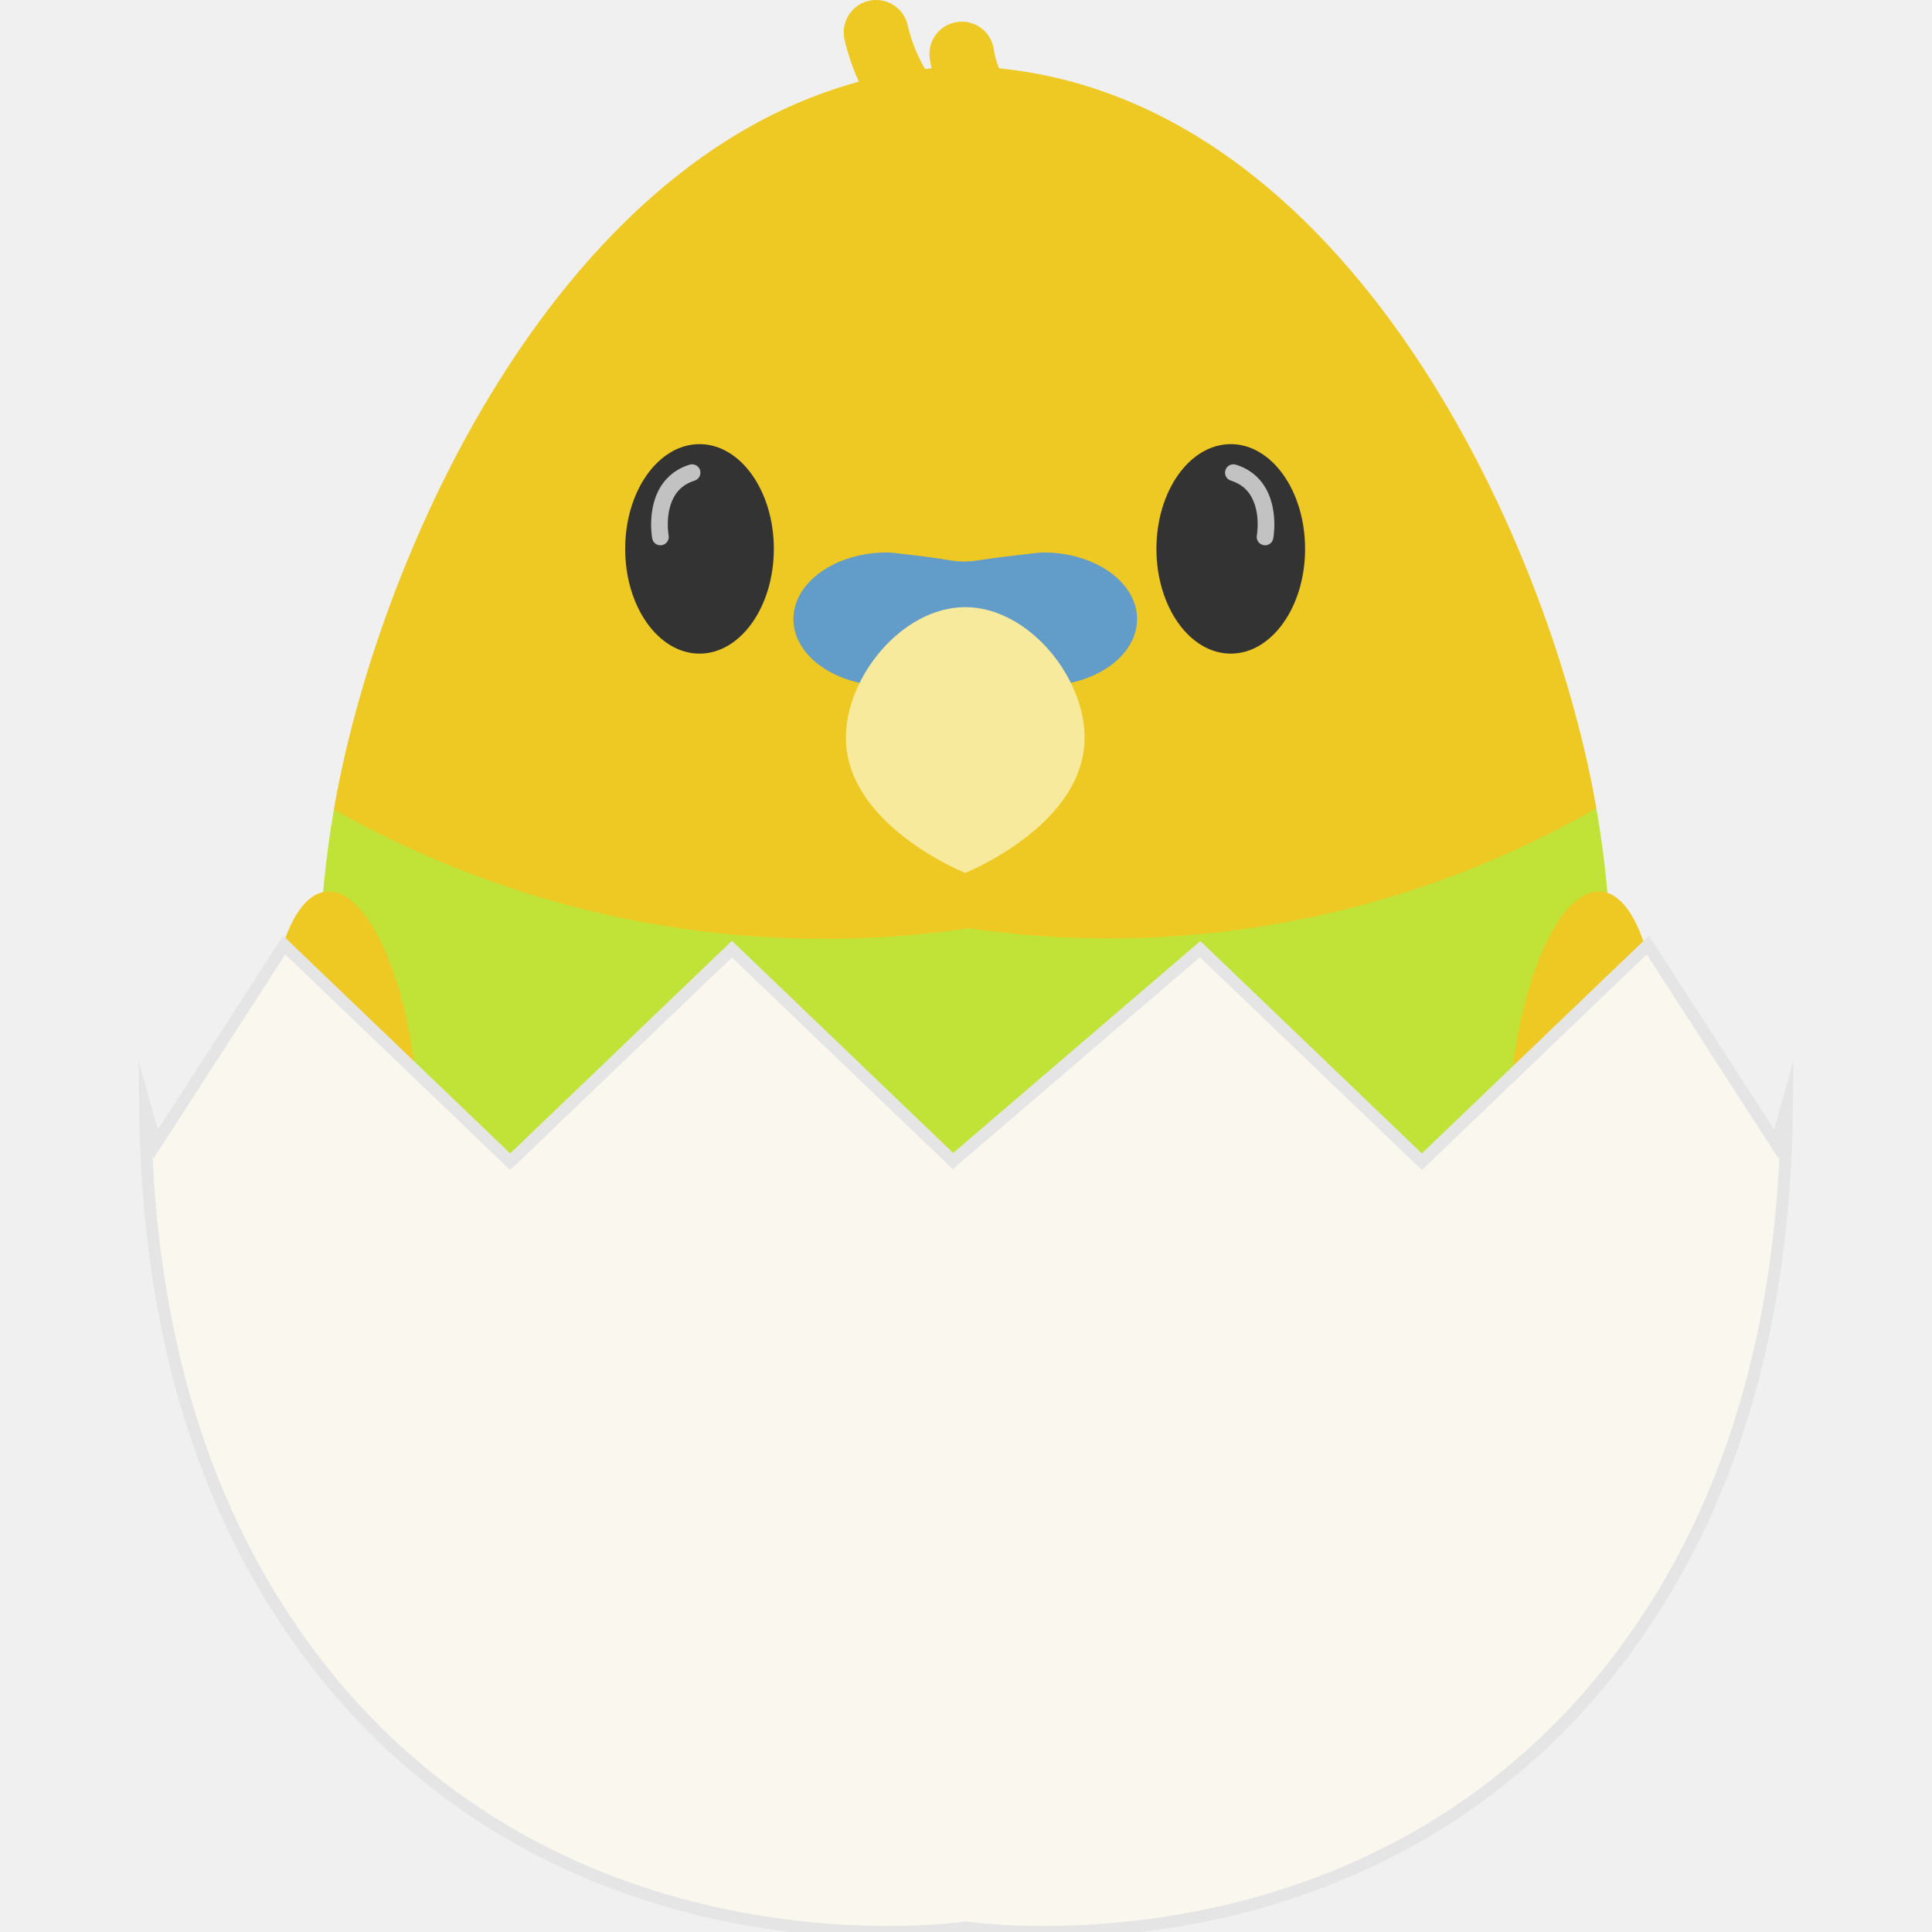
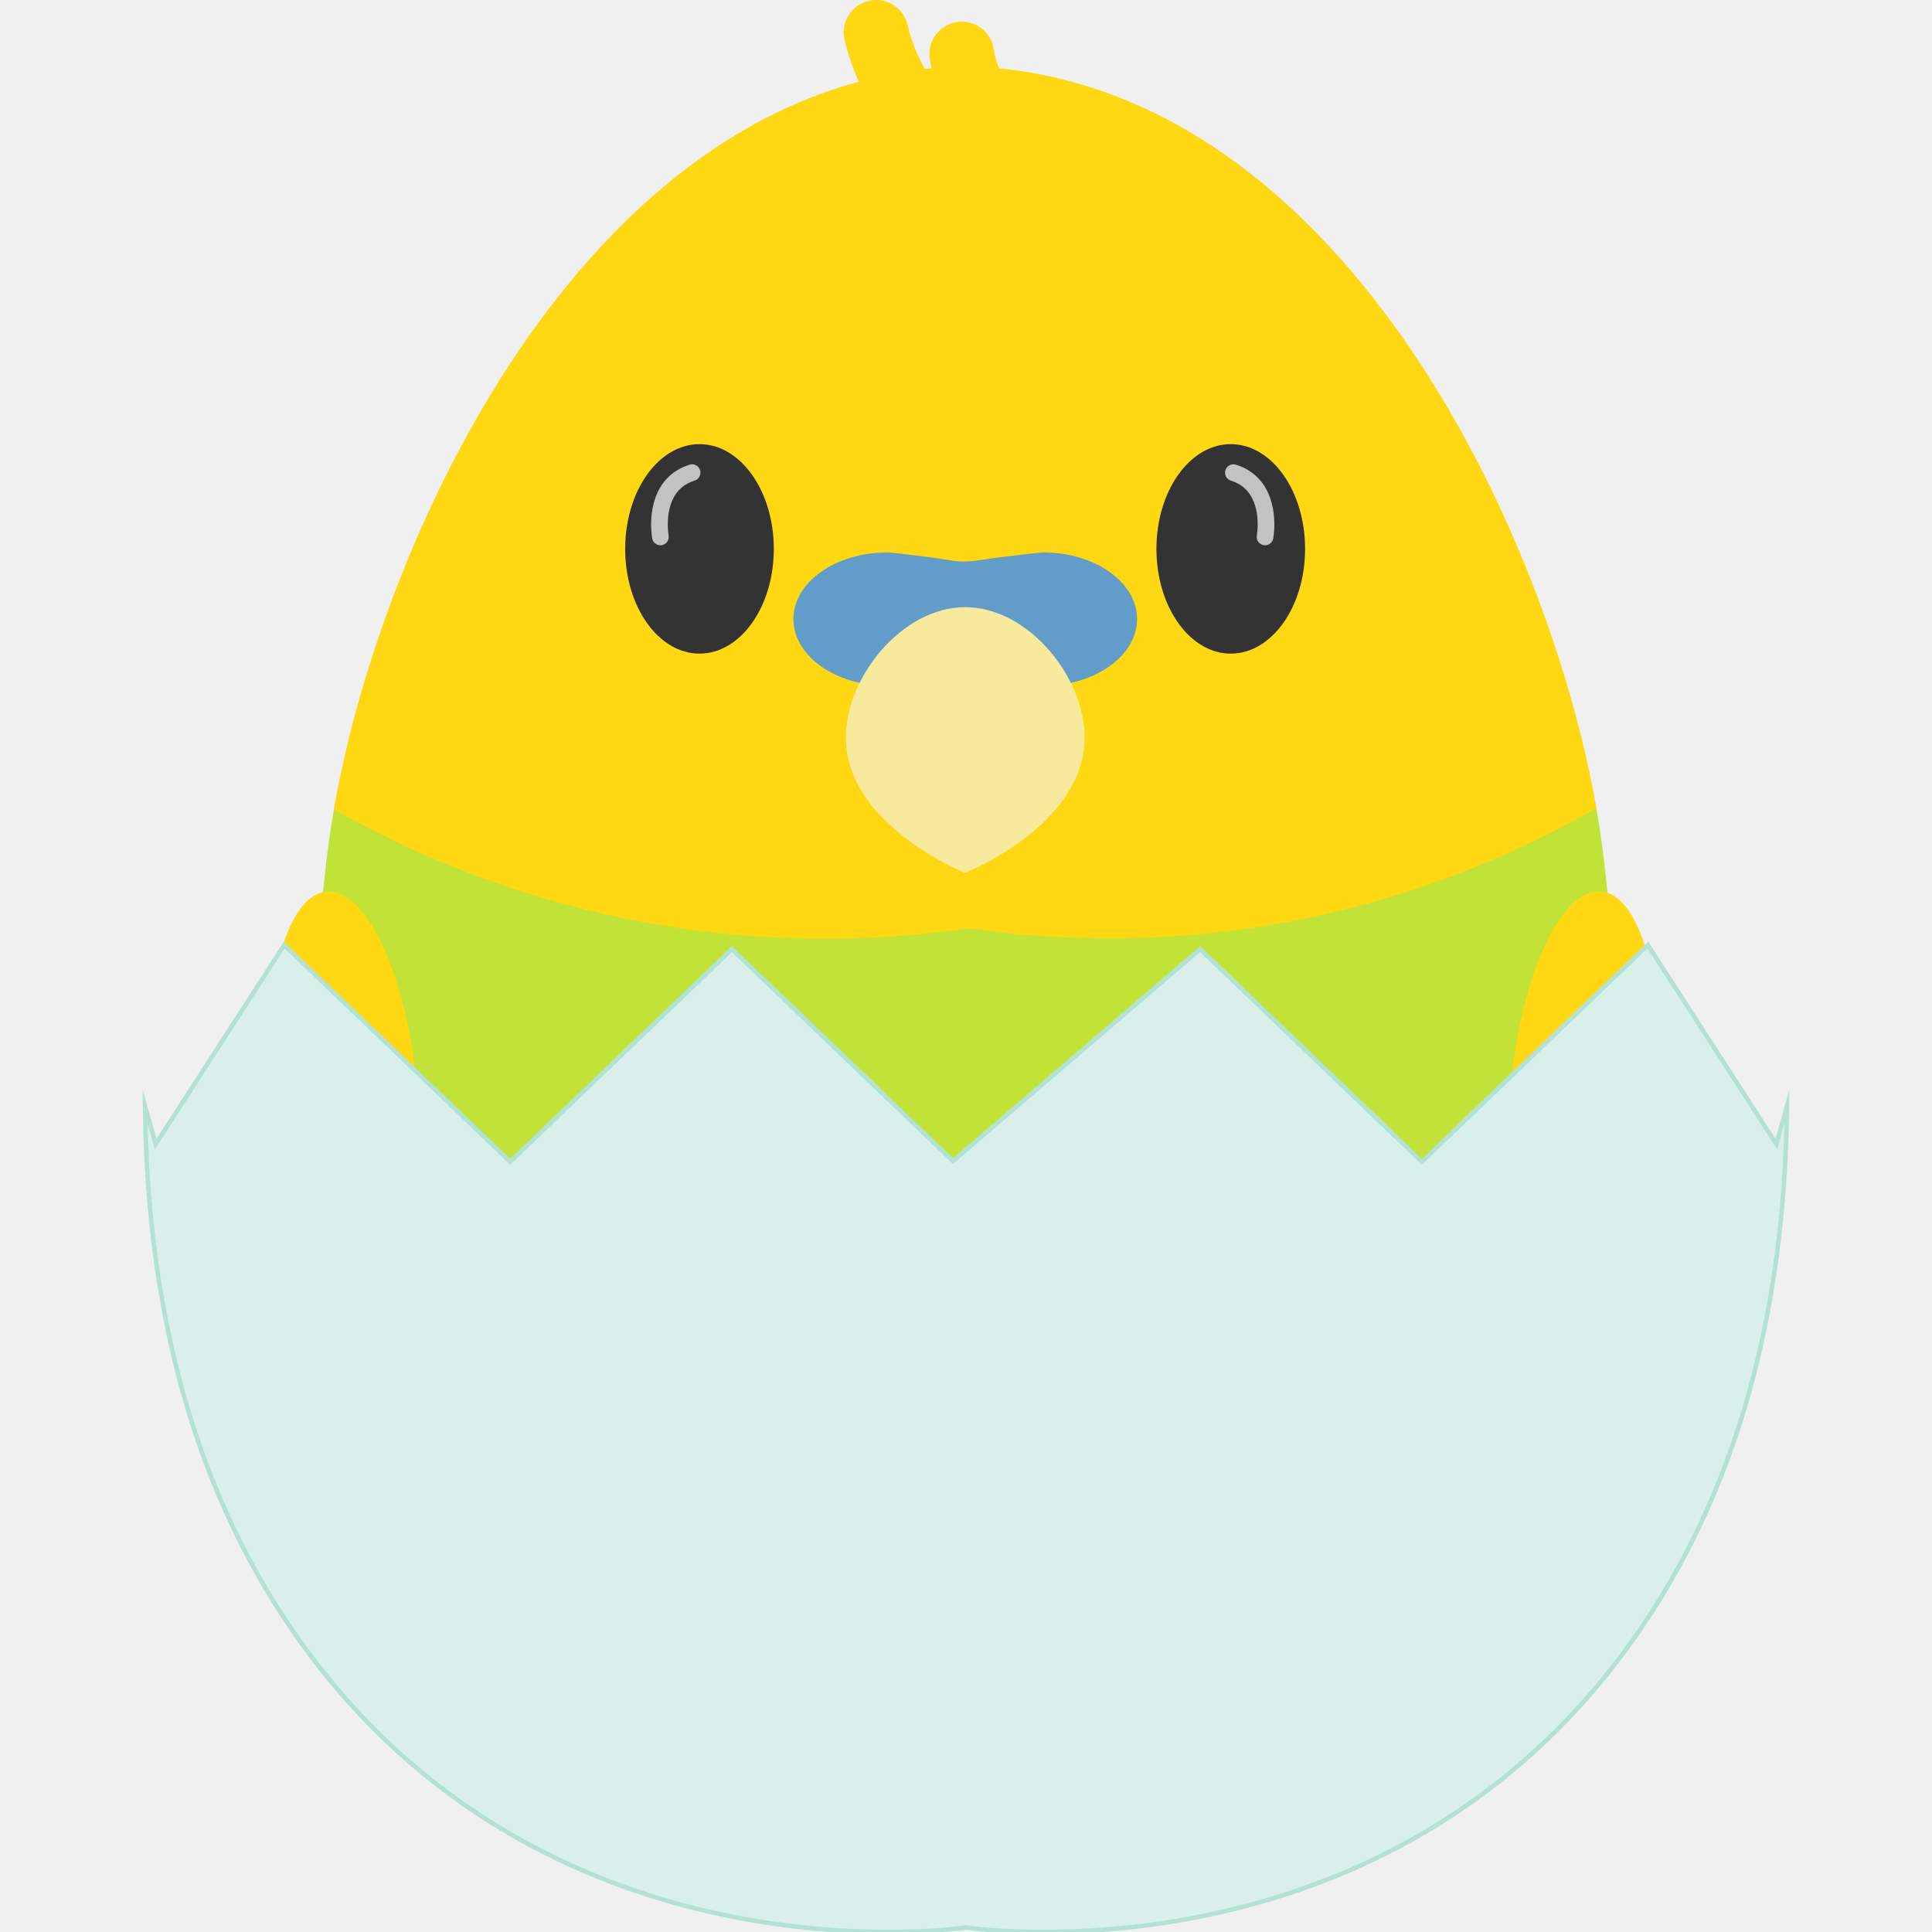
<svg xmlns="http://www.w3.org/2000/svg" version="1.1" id="Layer_1" x="0px" y="0px" viewBox="0 0 432 432" style="enable-background:new 0 0 432 432;" xml:space="preserve">
  <style type="text/css">
	.st0{fill:#C1E237;}
	.st1{fill:#EEC823;}
	.st2{fill:#629CC8;}
	.st3{fill:#F7EA9D;}
	.st4{fill:#72BD23;}
	.st5{fill:#F7934C;}
	.st6{fill:#333333;}
	.st7{opacity:0.75;}
	.st8{fill:#FFD712;}
	.st9{fill:#333333;stroke:#333333;stroke-width:0.75;stroke-miterlimit:10;}
	.st10{opacity:0.75;fill:#FFFFFF;}
	.st11{fill:#FAF8EE;stroke:#E5E5E5;stroke-width:1.274;stroke-miterlimit:10;}
	.st12{fill:#F2F2F2;}
- 	.st13{fill:#FAF8EE;stroke:#E5E5E5;stroke-width:2.692;stroke-miterlimit:10;}
+ 	.st13{fill:#D9F0EA;stroke:#B3E2D5;stroke-miterlimit:10;}
	.st14{fill:#F8491A;}
	.st15{fill:#FFFFFF;}
	.st16{opacity:0.7;}
	.st17{fill:url(#SVGID_1_);}
	.st18{fill:url(#SVGID_2_);}
	.st19{fill:url(#SVGID_3_);}
	.st20{fill:url(#SVGID_4_);}
	.st21{fill:url(#SVGID_5_);}
	.st22{fill:url(#SVGID_6_);}
	.st23{fill:url(#SVGID_7_);}
	.st24{fill:url(#SVGID_8_);}
	.st25{fill:url(#SVGID_9_);}
	.st26{fill:url(#SVGID_10_);}
	.st27{fill:url(#SVGID_11_);}
	.st28{fill:url(#SVGID_12_);}
	.st29{fill:url(#SVGID_13_);}
	.st30{fill:url(#SVGID_14_);}
	.st31{fill:url(#SVGID_15_);}
	.st32{fill:url(#SVGID_16_);}
	.st33{fill:url(#SVGID_17_);}
	.st34{fill:url(#SVGID_18_);}
	.st35{fill:url(#SVGID_19_);}
	.st36{fill:url(#SVGID_20_);}
	.st37{fill:url(#SVGID_21_);}
	.st38{fill:url(#SVGID_22_);}
	.st39{fill:url(#SVGID_23_);}
	.st40{fill:url(#SVGID_24_);}
	.st41{fill:url(#SVGID_25_);}
	.st42{fill:url(#SVGID_26_);}
	.st43{fill:url(#SVGID_27_);}
	.st44{fill:url(#SVGID_28_);}
	.st45{fill:url(#SVGID_29_);}
	.st46{opacity:0.7;fill:url(#SVGID_30_);}
	.st47{fill:#41B695;}
	.st48{fill:#A2E7B1;}
	.st49{fill:#FF8B00;}
</style>
  <g>
    <g>
      <g>
        <path class="st0" d="M356.95,180.72c-29.67,11.68-78.53,26.67-140.38,26.85c-62.53,0.18-111.95-14.85-141.91-26.57     c-8.3,48.14-5.88,135.58,51.01,168.76c34.22,19.96,146.09,19.96,180.31,0C362.99,316.51,365.31,228.8,356.95,180.72z" />
-         <path class="st1" d="M356.95,180.72c-0.03-0.17-0.06-0.36-0.09-0.53c-10.81-61.27-57.71-163.23-141.04-165.39     C132.51,16.96,85.61,118.91,74.8,180.18c-0.05,0.26-0.09,0.54-0.13,0.81c15.17,8.6,39.15,19.83,70.45,25.44     c29.59,5.3,54.65,3.6,71.46,1.14c16.31,2.36,39.78,3.88,67.33-0.72C316.56,201.4,341.45,189.61,356.95,180.72z" />
+         <path class="st8" d="M356.95,180.72c-0.03-0.17-0.06-0.36-0.09-0.53c-10.81-61.27-57.71-163.23-141.04-165.39     C132.51,16.96,85.61,118.91,74.8,180.18c-0.05,0.26-0.09,0.54-0.13,0.81c15.17,8.6,39.15,19.83,70.45,25.44     c29.59,5.3,54.65,3.6,71.46,1.14c16.31,2.36,39.78,3.88,67.33-0.72C316.56,201.4,341.45,189.61,356.95,180.72z" />
        <g>
-           <path class="st1" d="M240.23,40.71c-0.64,3.64-3.95,6.26-7.7,5.96c-6.71-0.53-16.7-2.73-26.21-10.17      c-11.81-9.25-16.02-21.29-17.48-27.65c-0.89-3.89,1.54-7.77,5.44-8.67c3.9-0.89,7.78,1.54,8.67,5.44      c1.03,4.49,3.99,12.98,12.29,19.48c7.02,5.5,14.56,6.83,18.44,7.14c3.98,0.32,6.96,3.8,6.64,7.79      C240.3,40.26,240.27,40.49,240.23,40.71z" />
+           <path class="st8" d="M240.23,40.71c-0.64,3.64-3.95,6.26-7.7,5.96c-6.71-0.53-16.7-2.73-26.21-10.17      c-11.81-9.25-16.02-21.29-17.48-27.65c-0.89-3.89,1.54-7.77,5.44-8.67c3.9-0.89,7.78,1.54,8.67,5.44      c1.03,4.49,3.99,12.98,12.29,19.48c7.02,5.5,14.56,6.83,18.44,7.14c3.98,0.32,6.96,3.8,6.64,7.79      C240.3,40.26,240.27,40.49,240.23,40.71z" />
        </g>
        <g>
-           <path class="st1" d="M241.91,34.31c-0.02,0.09-0.03,0.18-0.05,0.26c-0.83,3.91-4.68,6.4-8.59,5.57      c-6.25-1.33-12.14-4.59-16.58-9.17c-6.31-6.52-8.22-13.97-8.79-17.83c-0.59-3.96,2.14-7.63,6.09-8.22      c3.95-0.59,7.64,2.14,8.22,6.09c0.32,2.15,1.38,6.29,4.87,9.9c3.32,3.43,7.18,4.66,9.19,5.08      C240.11,26.8,242.58,30.49,241.91,34.31z" />
+           <path class="st8" d="M241.91,34.31c-0.02,0.09-0.03,0.18-0.05,0.26c-0.83,3.91-4.68,6.4-8.59,5.57      c-6.25-1.33-12.14-4.59-16.58-9.17c-6.31-6.52-8.22-13.97-8.79-17.83c-0.59-3.96,2.14-7.63,6.09-8.22      c3.95-0.59,7.64,2.14,8.22,6.09c0.32,2.15,1.38,6.29,4.87,9.9c3.32,3.43,7.18,4.66,9.19,5.08      C240.11,26.8,242.58,30.49,241.91,34.31z" />
        </g>
      </g>
-       <ellipse transform="matrix(0.9965 -0.084 0.084 0.9965 -20.3241 7.3242)" class="st1" cx="76.88" cy="245.19" rx="16.45" ry="46" />
-       <ellipse transform="matrix(0.084 -0.9965 0.9965 0.084 80.0465 577.4612)" class="st1" cx="354.12" cy="245.19" rx="46" ry="16.45" />
+       <ellipse transform="matrix(0.9965 -0.084 0.084 0.9965 -20.3241 7.3242)" class="st8" cx="76.88" cy="245.19" rx="16.45" ry="46" />
+       <ellipse transform="matrix(0.084 -0.9965 0.9965 0.084 80.0465 577.4612)" class="st8" cx="354.12" cy="245.19" rx="46" ry="16.45" />
      <g>
        <path class="st2" d="M233.29,123.53c-0.77,0-2.56,0.24-6.14,0.65c-9.06,1.05-9.03,1.4-11.8,1.37c-2.76-0.03-2.42-0.38-10.84-1.37     c-3.23-0.38-5.1-0.65-6.14-0.65c-11.57,0-20.96,6.67-20.96,14.9c0,8.23,9.38,14.9,20.96,14.9c7.29,0,13.71-2.65,17.46-6.67     c3.75,4.02,10.17,6.67,17.46,6.67c11.57,0,20.96-6.67,20.96-14.9C254.25,130.2,244.87,123.53,233.29,123.53z" />
        <path class="st3" d="M242.51,165.47c-0.47,18.69-25.05,29.05-26.68,29.71c-1.63-0.66-26.21-11.02-26.68-29.71     c-0.35-13.78,12.47-29.71,26.68-29.71S242.86,151.69,242.51,165.47z" />
      </g>
      <g>
        <ellipse class="st6" cx="156.41" cy="122.73" rx="16.62" ry="23.42" />
        <ellipse class="st6" cx="275.2" cy="122.73" rx="16.62" ry="23.42" />
        <g class="st7">
          <path class="st12" d="M147.67,121.93c-0.89,0-1.68-0.64-1.84-1.55c-0.16-0.96-1.46-9.55,4.29-14.31      c1.17-0.97,2.55-1.7,4.09-2.17c1-0.3,2.03,0.26,2.33,1.25s-0.26,2.03-1.25,2.33c-1.06,0.32-2,0.82-2.79,1.47      c-4.2,3.47-3.05,10.49-2.99,10.79c0.18,1.02-0.51,1.98-1.53,2.16C147.88,121.92,147.77,121.93,147.67,121.93z" />
        </g>
        <g class="st7">
          <path class="st12" d="M282.87,121.93c0.89,0,1.68-0.64,1.84-1.55c0.16-0.96,1.46-9.55-4.29-14.31c-1.17-0.97-2.55-1.7-4.09-2.17      c-1-0.3-2.03,0.26-2.33,1.25s0.26,2.03,1.25,2.33c1.06,0.32,2,0.82,2.79,1.47c4.2,3.47,3.05,10.49,2.99,10.79      c-0.18,1.02,0.51,1.98,1.53,2.16C282.65,121.92,282.76,121.93,282.87,121.93z" />
        </g>
      </g>
      <path class="st5" d="M281.81,354.7c-3.23,0-6.07,1.55-7.91,3.93c-1.83-2.37-4.67-3.93-7.91-3.93s-6.07,1.55-7.91,3.93    c-1.83-2.37-4.67-3.93-7.91-3.93c-5.53,0-10.02,4.49-10.02,10.02c0,5.53,4.49,10.02,10.02,10.02c3.23,0,6.07-1.55,7.91-3.93    c1.83,2.37,4.67,3.93,7.91,3.93s6.07-1.55,7.91-3.93c1.83,2.37,4.67,3.93,7.91,3.93c5.53,0,10.02-4.49,10.02-10.02    C291.83,359.19,287.34,354.7,281.81,354.7z" />
      <path class="st5" d="M181.48,354.7c-3.23,0-6.07,1.55-7.91,3.93c-1.83-2.37-4.67-3.93-7.91-3.93c-3.23,0-6.07,1.55-7.91,3.93    c-1.83-2.37-4.67-3.93-7.91-3.93c-5.53,0-10.02,4.49-10.02,10.02c0,5.53,4.49,10.02,10.02,10.02c3.23,0,6.07-1.55,7.91-3.93    c1.83,2.37,4.67,3.93,7.91,3.93c3.23,0,6.07-1.55,7.91-3.93c1.83,2.37,4.67,3.93,7.91,3.93c5.53,0,10.02-4.49,10.02-10.02    C191.5,359.19,187.01,354.7,181.48,354.7z" />
    </g>
    <path class="st13" d="M397.2,255.83l-28.74-44.51l-50.53,48.45l-49.58-47.54l-55.27,47.39l-49.42-47.39l-49.58,47.54l-50.53-48.45   L34.8,255.83l-2.36-8.46c0.39,38.66,8,82.37,34.76,119.76c54.32,75.9,143.72,64.6,148.8,63.86c5.08,0.74,94.48,12.04,148.8-63.86   c26.77-37.4,34.37-81.1,34.76-119.76L397.2,255.83z" />
  </g>
</svg>
